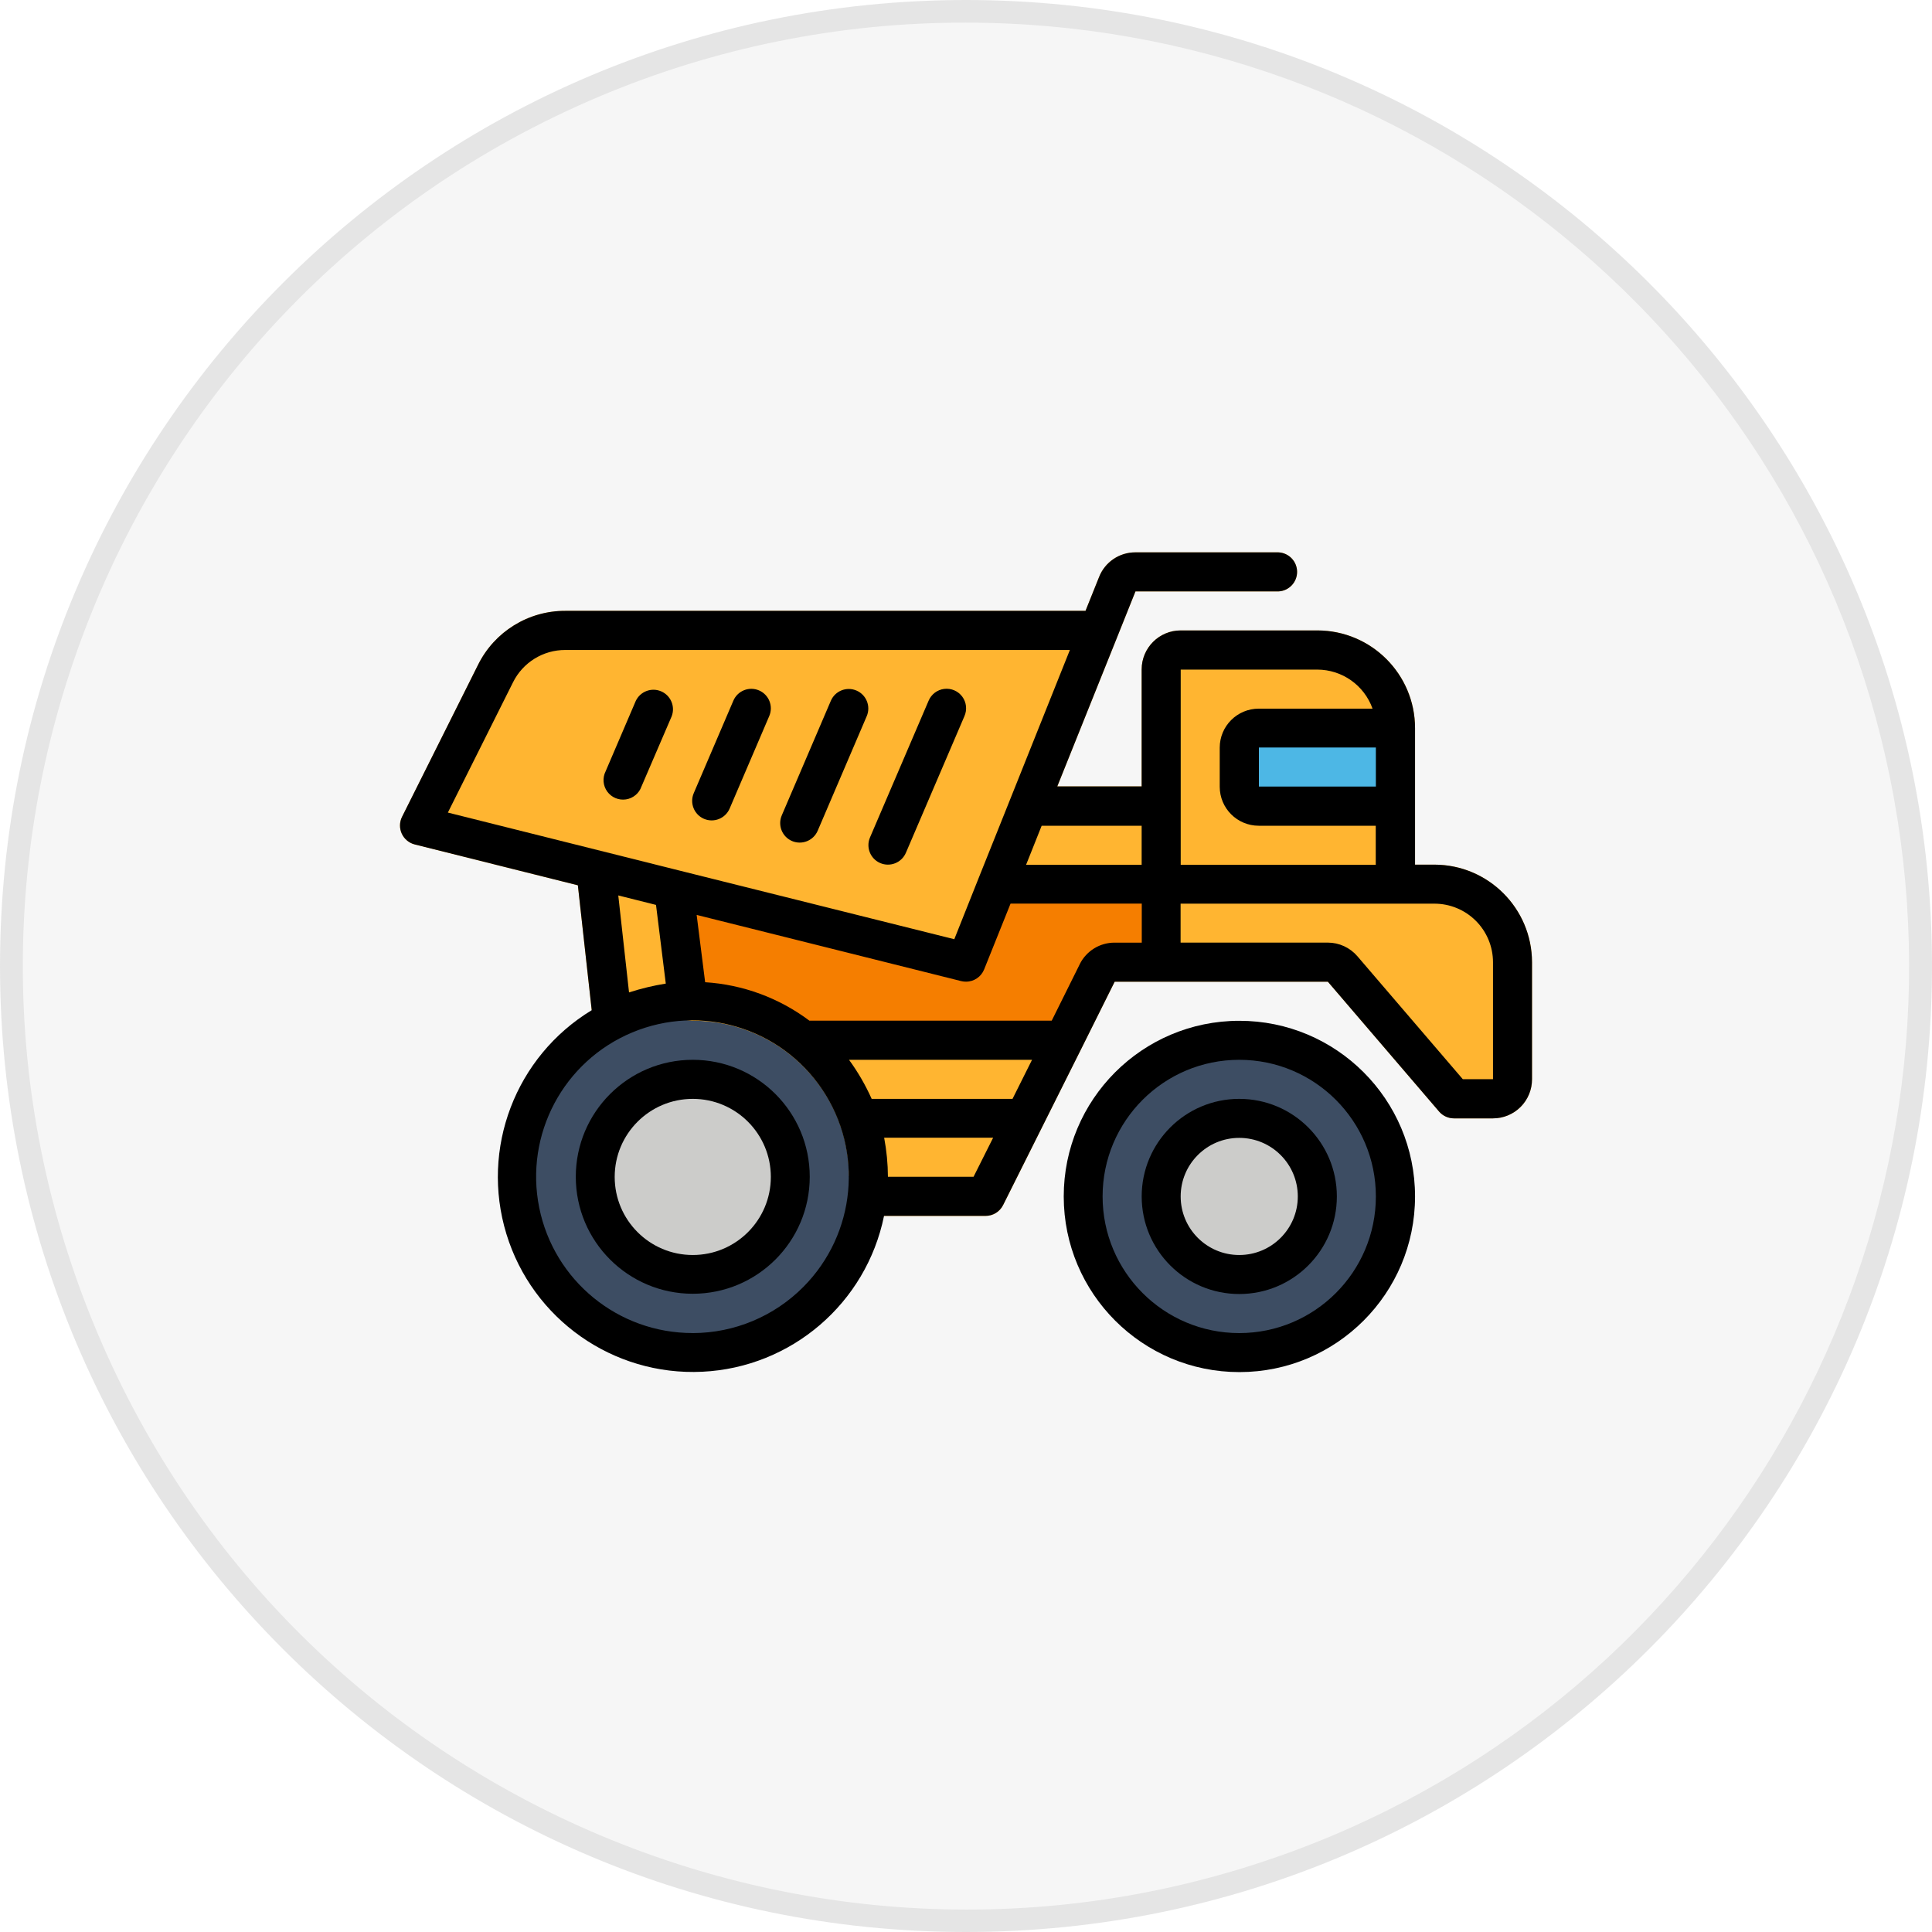
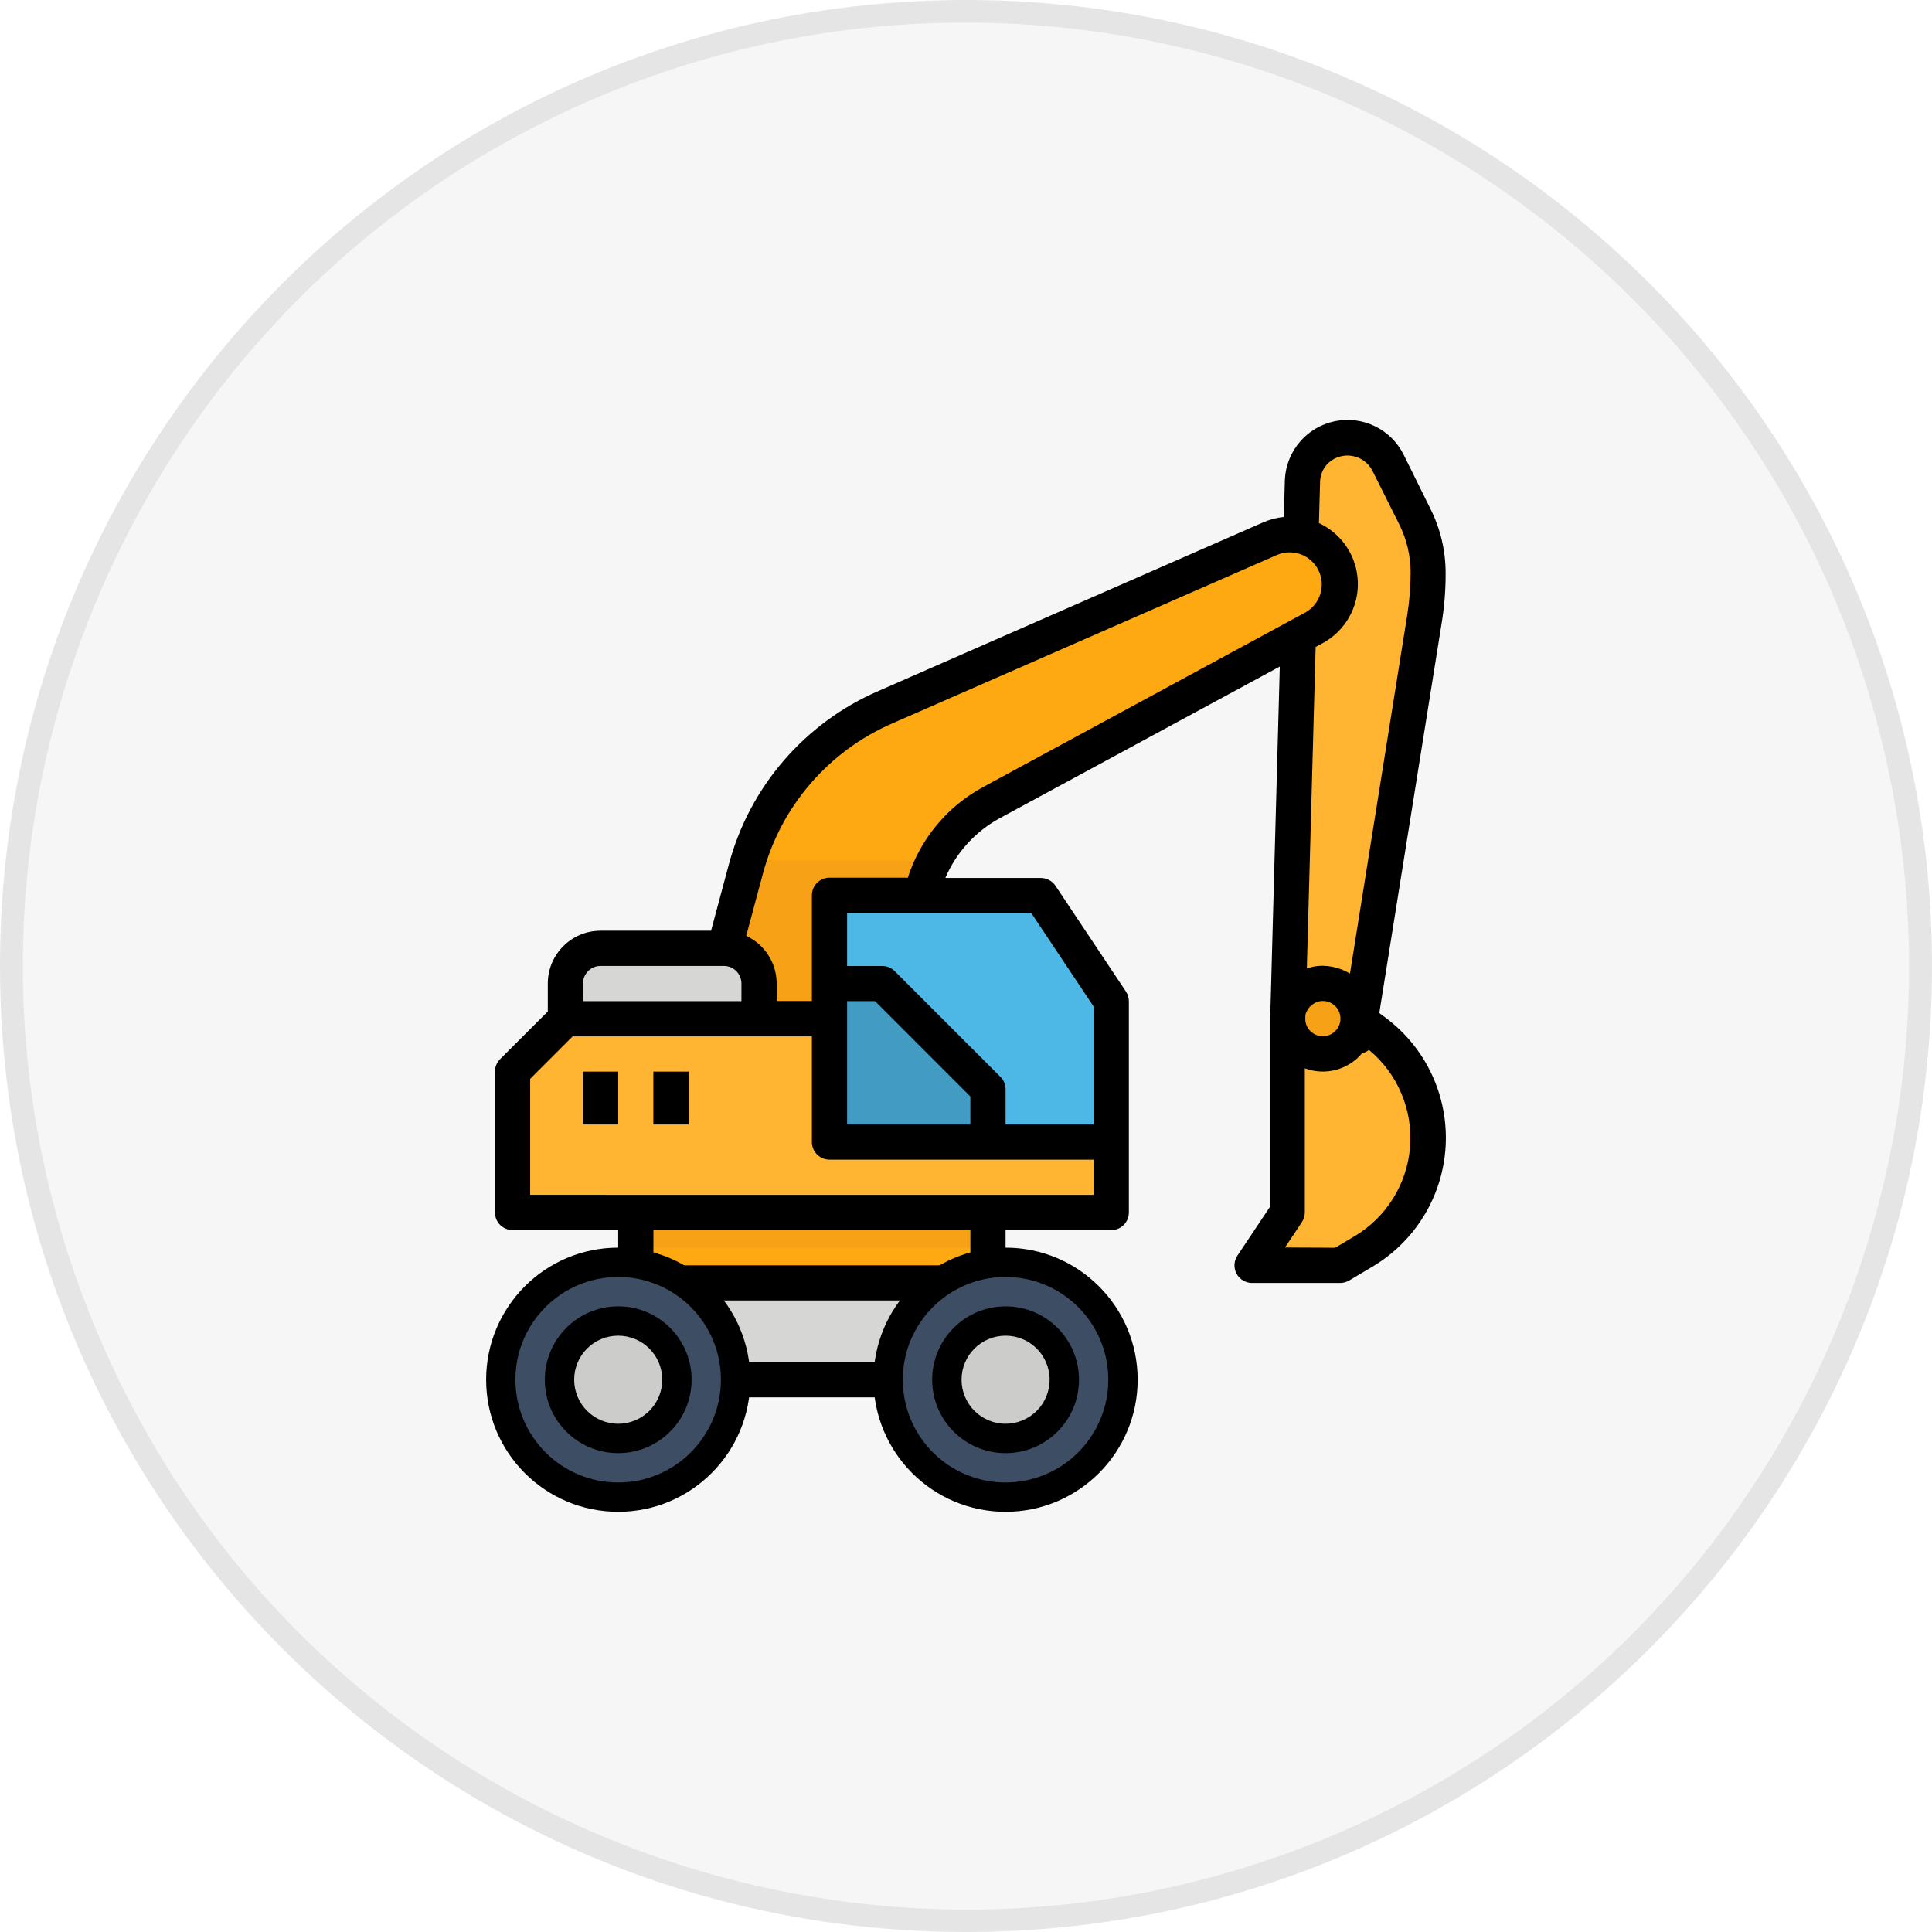
<svg xmlns="http://www.w3.org/2000/svg" viewBox="0 0 512 512">
  <g opacity=".5">
    <path d="m256 509a253 253 0 0 1 -178.9-431.9 253 253 0 0 1 357.8 357.8 251.37 251.37 0 0 1 -178.9 74.1z" fill="#eee" />
-     <path d="m256 6a250.07 250.07 0 0 1 97.31 480.36 250.07 250.07 0 0 1 -194.62-460.72 248.53 248.53 0 0 1 97.31-19.64m0-6c-141.38 0-256 114.62-256 256s114.62 256 256 256 256-114.62 256-256-114.62-256-256-256z" fill="#ccc" />
+     <path d="m256 6a250.07 250.07 0 0 1 97.31 480.36 250.07 250.07 0 0 1 -194.62-460.72 248.53 248.53 0 0 1 97.31-19.64m0-6c-141.38 0-256 114.61-256 256s114.62 256 256 256 256-114.61 256-256-114.62-256-256-256z" fill="#ccc" />
  </g>
-   <circle cx="183.43" cy="311.9" fill="#3d4d63" r="46.71" />
-   <circle cx="328.41" cy="317.07" fill="#3d4d63" r="41.54" />
-   <circle cx="183.43" cy="311.9" fill="#ccccca" r="26.86" />
-   <circle cx="328.41" cy="317.07" fill="#ccccca" r="21.69" />
-   <path d="m234.28 322.24h26.89a5.17 5.17 0 0 0 4.66-2.86l20.69-41.38 8.88-17.83h56.5l29.48 34.41a5.19 5.19 0 0 0 3.93 1.8h10.35a10.34 10.34 0 0 0 10.34-10.38v-31a25.9 25.9 0 0 0 -25.86-25.86h-5.14v-36.21a25.9 25.9 0 0 0 -25.87-25.86h-36.23a10.34 10.34 0 0 0 -10.35 10.34v31h-22.36l15.81-39.41 4.91-12.27h37.88a5.18 5.18 0 0 0 0-10.35h-37.91a10.3 10.3 0 0 0 -9.6 6.5l-3.61 9h-137.85a25.71 25.71 0 0 0 -23.13 14.3l-20.14 40.28a5.17 5.17 0 0 0 3.37 7.33l43.22 10.82 3.67 33.1 26.58 2.79a41.38 41.38 0 0 1 41.61 41.1zm130.34-113.79h-31v-10.35h31z" fill="#ffb531" />
-   <path d="m178.42 237.31 5 27.88s23.91 2.14 31.19 11.94h67.24l10.35-19.91 17.8-1.22v-21.69h-44.63l-9.37 18.77z" fill="#f57e00" />
-   <path d="m330.38 193.46h37.31v18.42h-37.31z" fill="#4db7e5" />
-   <path d="m328.41 270.52a46.55 46.55 0 1 0 46.59 46.55 46.55 46.55 0 0 0 -46.59-46.55zm0 82.76a36.21 36.21 0 1 1 36.21-36.21 36.21 36.21 0 0 1 -36.21 36.21z" />
-   <path d="m328.41 291.21a25.86 25.86 0 1 0 25.87 25.86 25.86 25.86 0 0 0 -25.87-25.86zm0 41.38a15.52 15.52 0 1 1 15.52-15.52 15.52 15.52 0 0 1 -15.52 15.52z" />
-   <path d="m183.59 280.86a31 31 0 1 0 31 31 31 31 0 0 0 -31-31zm0 51.73a20.69 20.69 0 1 1 20.69-20.69 20.69 20.69 0 0 1 -20.69 20.69z" />
-   <path d="m380.14 229.14h-5.14v-36.21a25.9 25.9 0 0 0 -25.87-25.86h-36.23a10.34 10.34 0 0 0 -10.35 10.34v31h-22.36l15.81-39.41 4.91-12.27h37.88a5.18 5.18 0 0 0 0-10.35h-37.91a10.3 10.3 0 0 0 -9.6 6.5l-3.61 9h-137.85a25.71 25.71 0 0 0 -23.13 14.3l-20.14 40.28a5.17 5.17 0 0 0 3.37 7.33l43.22 10.82 3.67 33.1a51.69 51.69 0 1 0 77.47 54.51h26.89a5.17 5.17 0 0 0 4.66-2.86l20.69-41.36 8.88-17.83h56.5l29.48 34.41a5.19 5.19 0 0 0 3.93 1.8h10.35a10.34 10.34 0 0 0 10.34-10.38v-31a25.9 25.9 0 0 0 -25.86-25.86zm-15.52-20.69h-31v-10.35h31zm-51.72-31h36.2a15.57 15.57 0 0 1 14.64 10.35h-30.15a10.34 10.34 0 0 0 -10.35 10.34v10.35a10.34 10.34 0 0 0 10.35 10.34h31v10.35h-51.69zm-36.85 41.38h26.5v10.35h-30.63l.88-2.19zm-140.1-38a15.42 15.42 0 0 1 13.87-8.58h133.71l-18.94 47.37-5.12 12.78-6.57 16.5-41.42-10.35-31.65-7.9-3.27-.82-57.87-14.49zm30.75 82.17-2.85-25.7 10 2.51 2.59 20.85a65.52 65.52 0 0 0 -9.74 2.34zm16.89 90.27a41.43 41.43 0 1 1 29.35-12.27 41.38 41.38 0 0 1 -29.35 12.28zm41.41-72.41h48.5l-5.17 10.35h-37.33a57 57 0 0 0 -6-10.35zm33 31h-22.69a57 57 0 0 0 -1-10.35h28.88zm28.17-56.38-7.45 15h-64.23a51.4 51.4 0 0 0 -27.62-10.18l-2.25-17.84 24.31 6.08 45.79 11.46a5 5 0 0 0 1.28.15 5.16 5.16 0 0 0 4.81-3.25l7-17.44h34.77v10.35h-7.18a10.29 10.29 0 0 0 -9.25 5.69zm109.49 30.52h-8l-27.93-32.58a10.35 10.35 0 0 0 -7.86-3.62h-39v-10.32h67.24a15.52 15.52 0 0 1 15.55 15.52z" />
-   <path d="m233.27 228.72a5.18 5.18 0 0 0 6.8-2.72l15.51-36.2a5.17 5.17 0 1 0 -9.5-4.08l-15.52 36.21a5.17 5.17 0 0 0 2.71 6.79z" />
-   <path d="m209.89 222.88a5.19 5.19 0 0 0 6.8-2.71l13-30.37a5.17 5.17 0 0 0 -9.51-4.08l-13 30.36a5.18 5.18 0 0 0 2.71 6.8z" />
-   <path d="m186.57 217a5.18 5.18 0 0 0 6.79-2.72l10.5-24.52a5.17 5.17 0 1 0 -9.51-4.08l-10.5 24.52a5.18 5.18 0 0 0 2.72 6.8z" />
-   <path d="m178 189.83a5.18 5.18 0 0 0 -9.51-4.09l-8 18.68a5.17 5.17 0 1 0 9.51 4z" />
+   <path d="m178.22 339.98h73.88v30.33h-73.88z" fill="#d6d6d4" />
+   <path d="m178.22 360.98h73.88v9.33h-73.88z" />
+   <path d="m341.15 274.65h18.67l17.69-110.57a78.67 78.67 0 0 0 1-12.26 33.31 33.31 0 0 0 -3.51-14.82l-7.19-14.39a12 12 0 0 0 -22.63 4.64z" fill="#ffb531" />
+   <path d="m341.15 321.31v-51.31a9.34 9.34 0 0 1 18.67 0l4.67 3.5a35 35 0 0 1 -3 58l-6.34 3.81h-23.33z" fill="#ffb531" />
+   <path d="m341.15 270a9.34 9.34 0 1 0 9.34-9.33 9.34 9.34 0 0 0 -9.34 9.33z" fill="#f7a116" />
+   <path d="m234.57 187.41 102.12-44.68a13.18 13.18 0 0 1 11.56 23.66l-85.54 46.33a37.34 37.34 0 0 0 -19.55 32.83v75.76h-70l24.51-91a65.34 65.34 0 0 1 36.9-42.9z" fill="#ffa912" />
+   <path d="m198.43 228h49.21a37.21 37.21 0 0 0 -4.48 17.57v75.76h-70l24.51-91c.23-.83.52-1.58.76-2.33z" fill="#f7a116" />
+   <path d="m261.83 321.31h-93.33v18.69h93.33z" fill="#ffa912" />
+   <path d="m149.83 270h144.66v51.33h-158.66v-37.33z" fill="#ffb531" />
+   <path d="m163.83 284h-9.33v14h9.33z" fill="#e8770c" />
+   <path d="m182.5 284h-9.34v14h9.34z" fill="#e8770c" />
+   <path d="m219.83 302.64h74.66v-37.33l-18.67-28h-56z" fill="#4db7e5" />
+   <path d="m261.83 302.64v-14l-28-28h-14v42z" fill="#419bc2" />
+   <path d="m159.17 251.31h32.66a9.34 9.34 0 0 1 9.33 9.34v9.35h-51.33v-9.33a9.34 9.34 0 0 1 9.34-9.36z" fill="#d6d6d4" />
+   <path d="m163.83 335.31h102.66m0 9.33h-102.66" fill="#4c5d72" />
+   <path d="m261.83 321.31h-93.33v9.33h93.33z" fill="#f7a116" />
+   <path d="m266.49 335.31v-9.31h28a4.67 4.67 0 0 0 4.67-4.67v-56a4.78 4.78 0 0 0 -.79-2.59l-18.66-28a4.7 4.7 0 0 0 -3.89-2.07h-25.29a32.61 32.61 0 0 1 14.4-15.83l74.23-40.2-2.49 91.36a11 11 0 0 0 -.18 2v49.93l-8.55 12.81a4.66 4.66 0 0 0 3.88 7.26h23.33a4.76 4.76 0 0 0 2.39-.65l6.35-3.78a39.69 39.69 0 0 0 3.4-65.8l-1.76-1.31 16.58-103.65a80.43 80.43 0 0 0 1-13 37.87 37.87 0 0 0 -4-16.91l-7.11-14.37a16.62 16.62 0 0 0 -31.49 6.47l-.29 10a18.38 18.38 0 0 0 -5.4 1.4l-102.12 44.76a69.66 69.66 0 0 0 -39.54 45.89l-4.72 17.6h-29.27a14 14 0 0 0 -14 14v7.4l-12.64 12.63a4.67 4.67 0 0 0 -1.36 3.3v37.33a4.66 4.66 0 0 0 4.66 4.67h28v9.33 9.33h102.66zm-70-70h-42v-4.66a4.67 4.67 0 0 1 4.67-4.67h32.66a4.67 4.67 0 0 1 4.67 4.67zm161.27-7.31a12.72 12.72 0 0 0 -1.16-.6c-.32-.15-.62-.31-.93-.44a16.75 16.75 0 0 0 -1.66-.52c-.28-.07-.56-.17-.85-.23a15 15 0 0 0 -2.67-.27 13 13 0 0 0 -2.64.27 9.39 9.39 0 0 0 -1 .28 4.42 4.42 0 0 0 -.52.14l2.33-85.19 1.87-1a17.82 17.82 0 0 0 -1-31.83l.32-11.28a7.16 7.16 0 0 1 2.26-4.7 7.45 7.45 0 0 1 11.54 2l7.18 14.35a28.53 28.53 0 0 1 3 12.76 72.24 72.24 0 0 1 -.93 11.47zm-11.64 10.41a5.45 5.45 0 0 1 1.32-1.94 4.52 4.52 0 0 1 .82-.55 4.4 4.4 0 0 1 .56-.31 4.57 4.57 0 0 1 1.67-.34 4.67 4.67 0 1 1 -4.56 5.23v-1.29a5.12 5.12 0 0 1 .15-.78zm-5.58 62.19 4.46-6.7a4.62 4.62 0 0 0 .79-2.59v-38.19a13.61 13.61 0 0 0 15.18-4 4.56 4.56 0 0 0 1.82-.89 30.3 30.3 0 0 1 -3.73 49.33l-5.22 3.11zm-100-98h-20.71a4.67 4.67 0 0 0 -4.67 4.67v28h-9.33v-4.66a14 14 0 0 0 -8.07-12.61l4.43-16.52a60.42 60.42 0 0 1 34.28-39.77l102.1-44.71a8.51 8.51 0 0 1 7.43 15.27l-85.55 46.35a41.87 41.87 0 0 0 -19.88 24.03zm49.28 65.4h-23.33v-9.33a4.64 4.64 0 0 0 -1.37-3.3l-28-28a4.63 4.63 0 0 0 -3.29-1.37h-9.34v-14h48.84l16.49 24.73zm-57.92-32.69 25.26 25.27v7.42h-32.67v-32.69zm-91.4 51.33v-30.73l11.26-11.26h63.4v28a4.67 4.67 0 0 0 4.67 4.67h70v9.33zm116.66 9.36v9.33h-84v-9.33z" />
+   <path d="m163.83 284h-9.33v14h9.33z" />
+   <path d="m182.5 284h-9.34v14h9.34z" />
+   <circle cx="163.83" cy="365.64" fill="#3d4d63" r="31.23" />
+   <circle cx="163.83" cy="365.64" fill="#ccccca" r="16.31" />
+   <path d="m163.83 330.64a35 35 0 1 0 35 35 35 35 0 0 0 -35-35zm0 62.23a27.23 27.23 0 1 1 27.22-27.23 27.23 27.23 0 0 1 -27.22 27.23z" />
+   <path d="m163.83 346.2a19.45 19.45 0 1 0 19.45 19.44 19.44 19.44 0 0 0 -19.45-19.44zm0 31.11a11.67 11.67 0 1 1 11.67-11.67 11.67 11.67 0 0 1 -11.67 11.67z" />
+   <circle cx="266.49" cy="365.64" fill="#3d4d63" r="31.23" />
+   <circle cx="266.49" cy="365.64" fill="#ccccca" r="16.31" />
+   <path d="m266.49 330.64a35 35 0 1 0 35 35 35 35 0 0 0 -35-35zm0 62.23a27.23 27.23 0 1 1 27.22-27.23 27.23 27.23 0 0 1 -27.22 27.23z" />
+   <path d="m266.49 346.2a19.45 19.45 0 1 0 19.45 19.44 19.44 19.44 0 0 0 -19.45-19.44zm0 31.11a11.67 11.67 0 1 1 11.67-11.67 11.66 11.66 0 0 1 -11.67 11.67z" />
</svg>
